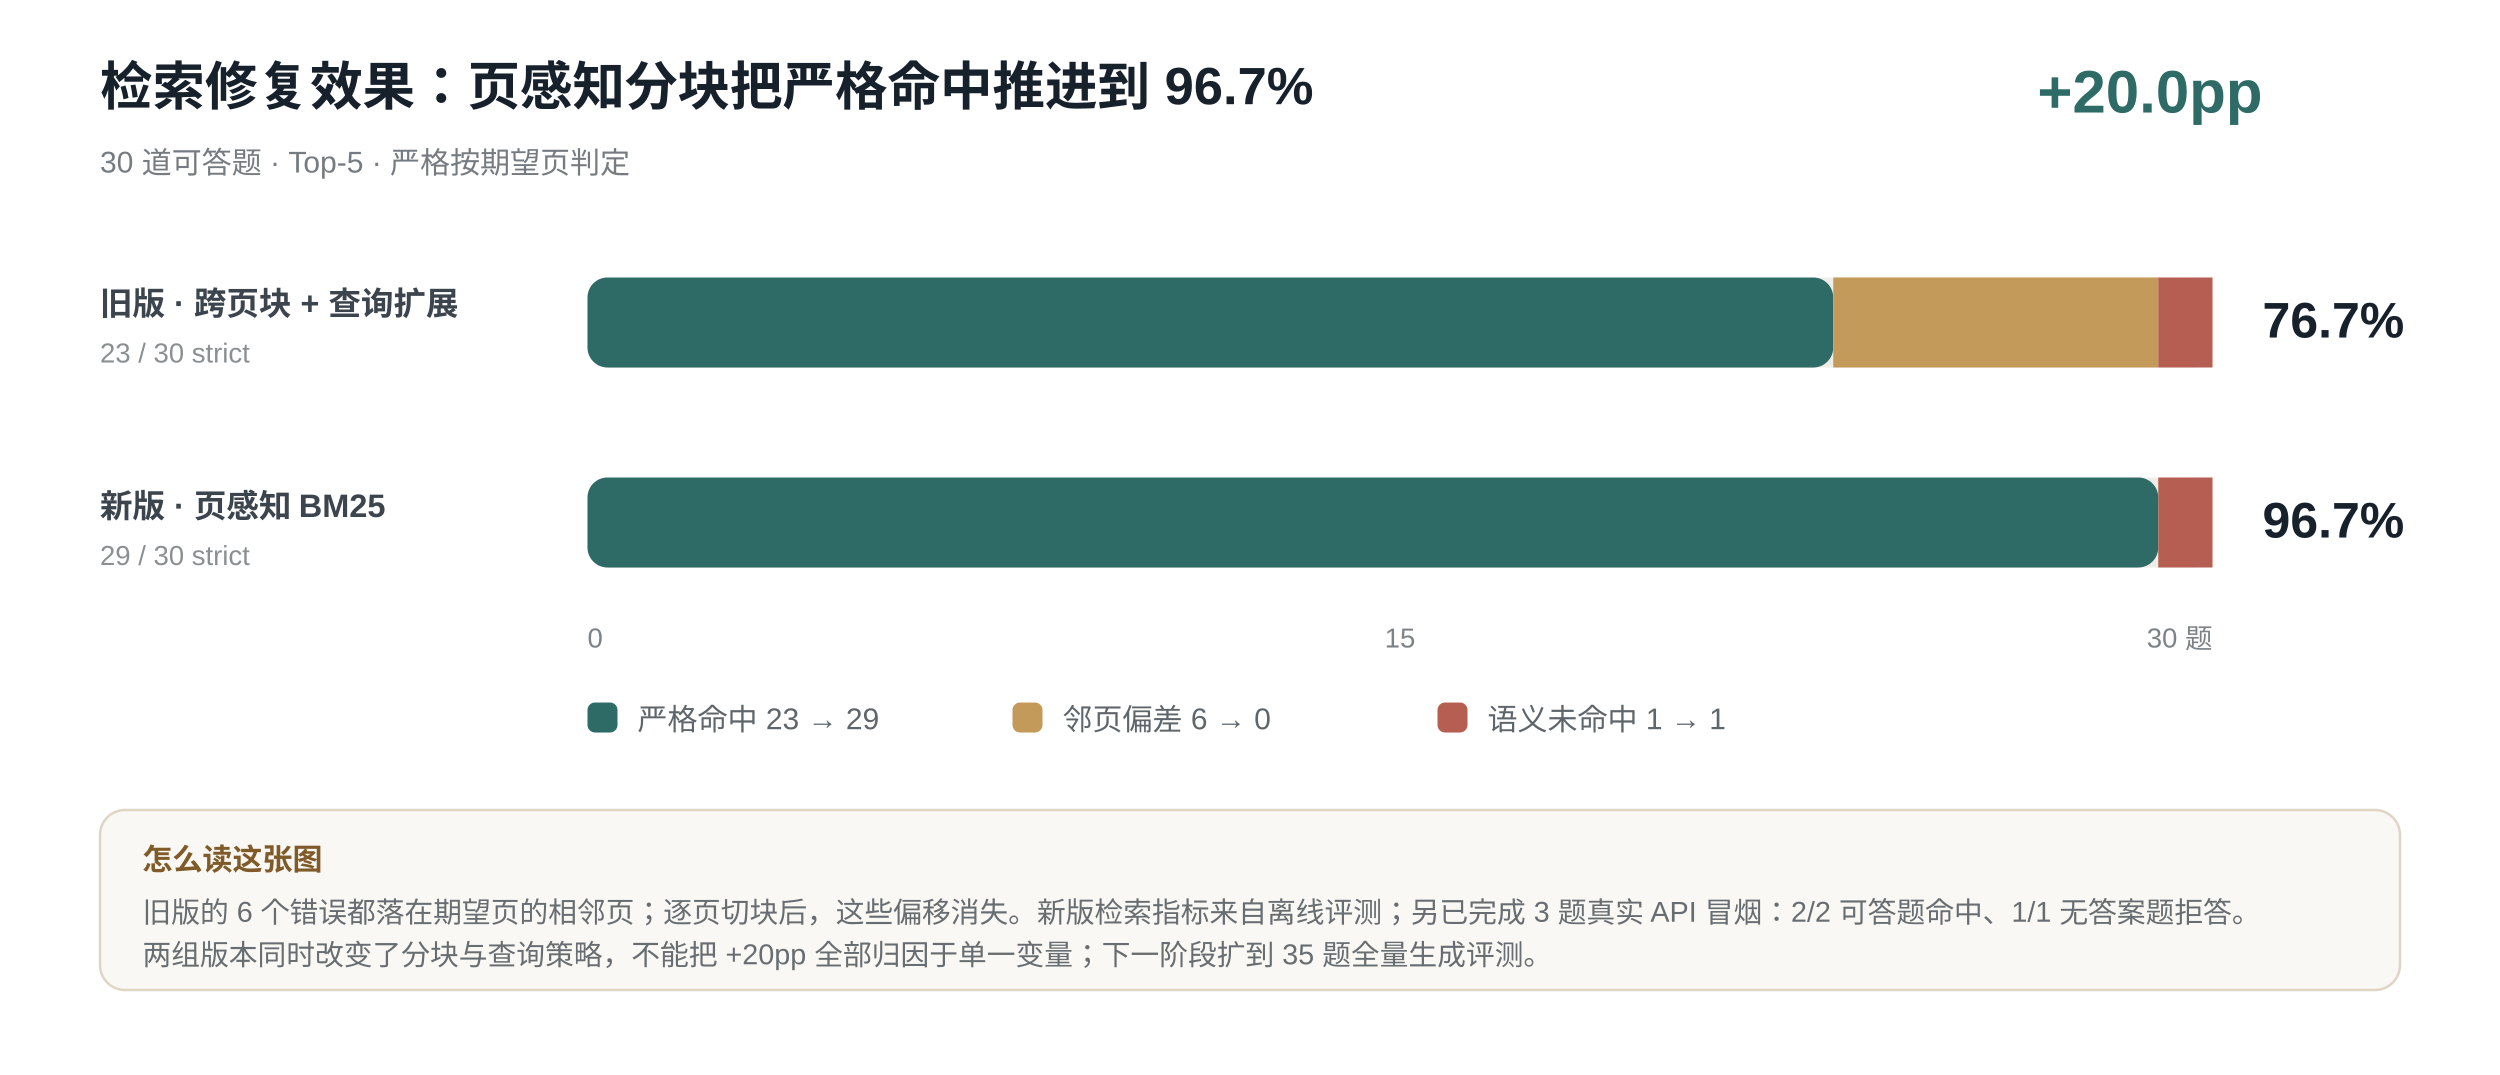
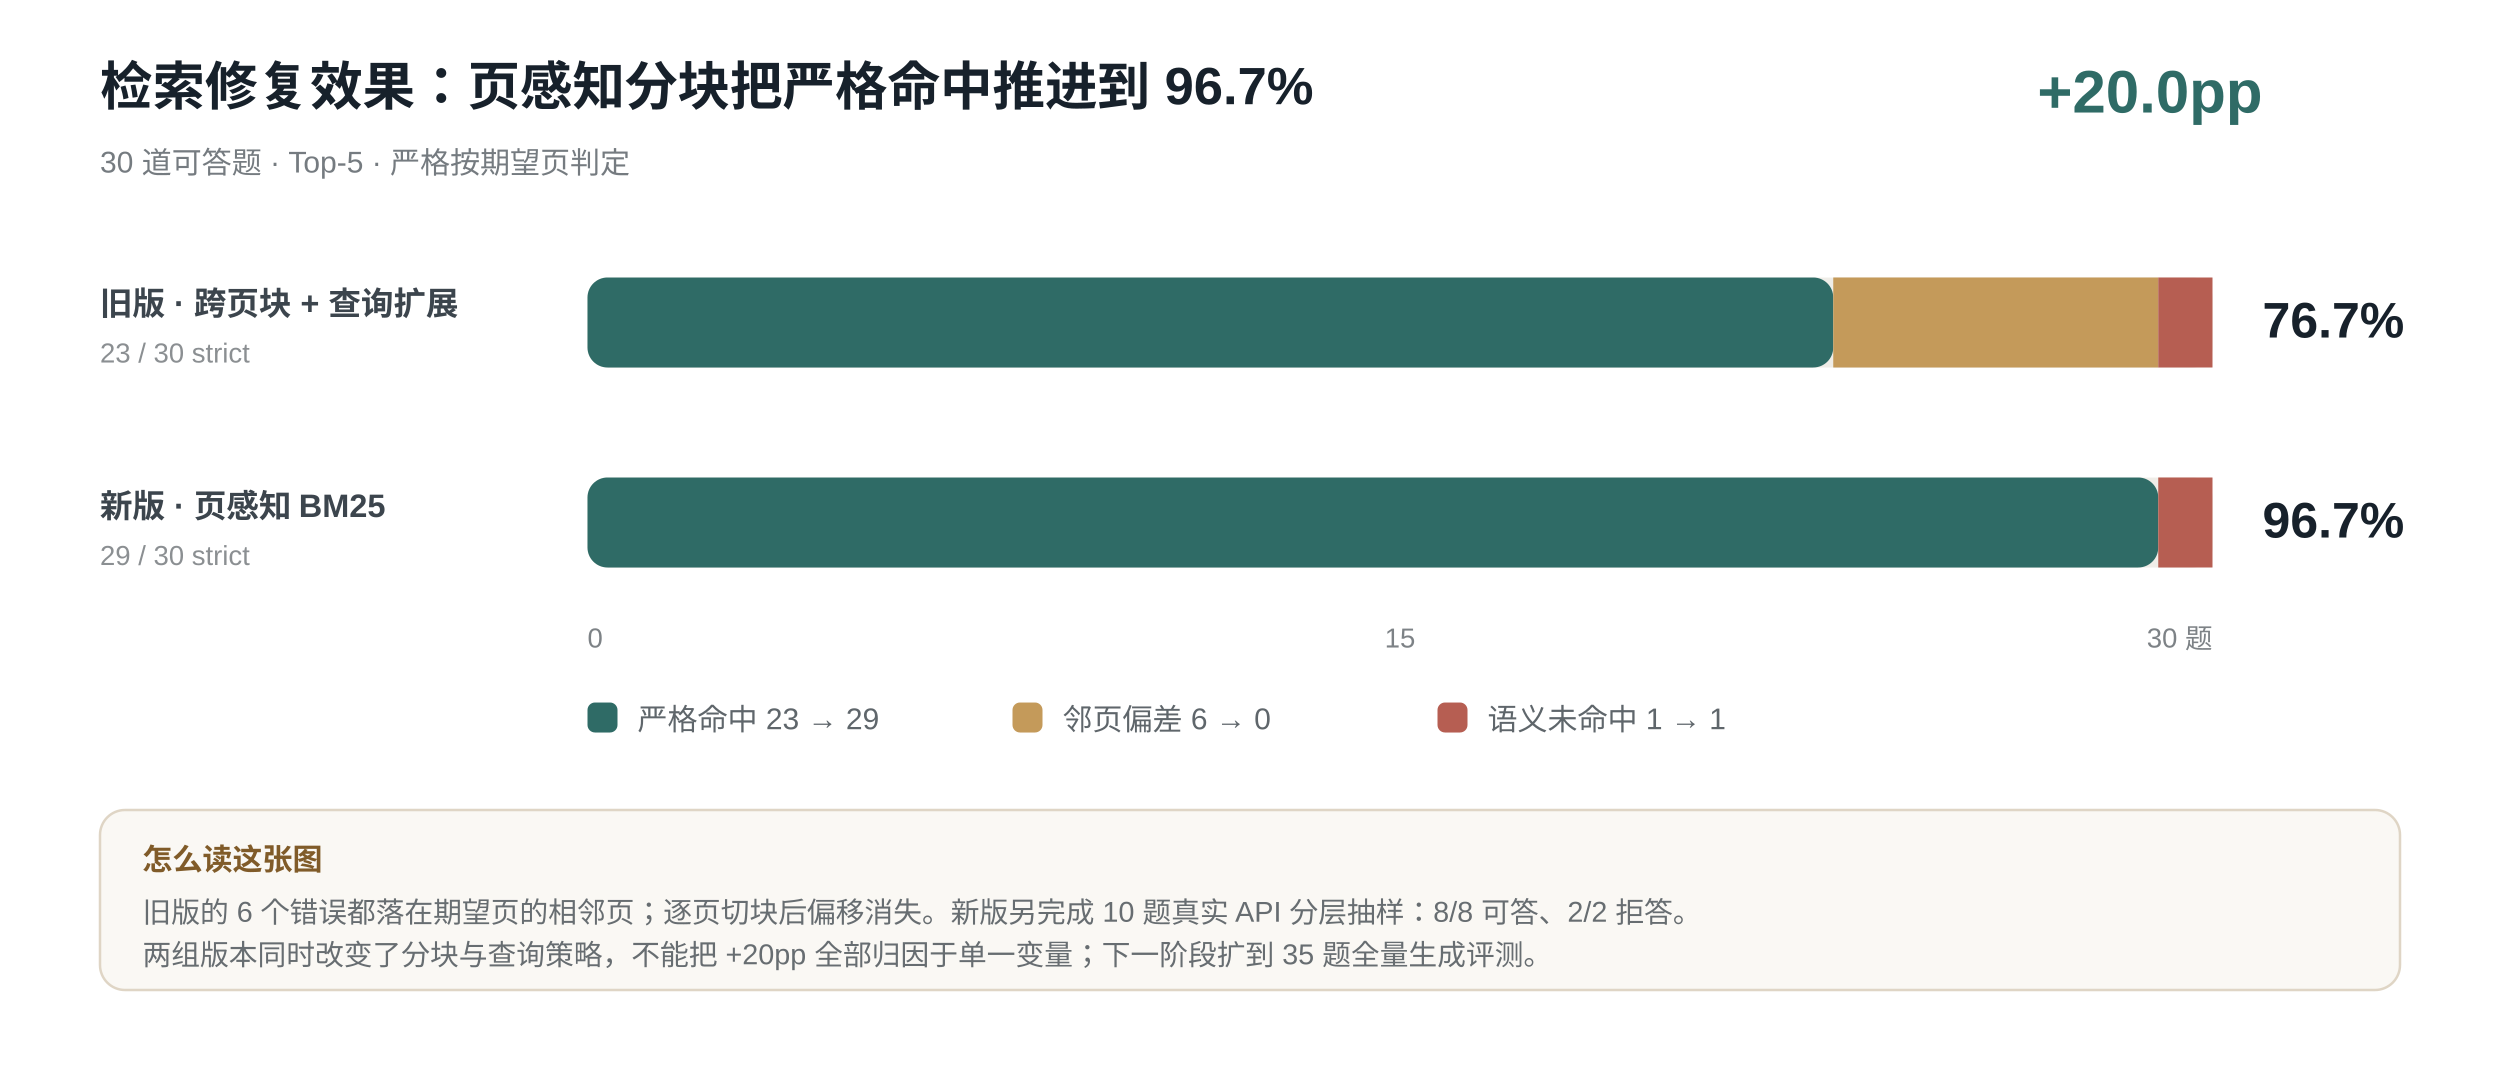
<svg xmlns="http://www.w3.org/2000/svg" width="1000" height="430" viewBox="0 0 1000 430">
  <rect width="1000" height="430" fill="#ffffff" />
  <text x="40" y="42" font-family="Microsoft YaHei, Arial, sans-serif" font-size="21" font-weight="700" fill="#17212b">检索修复效果：页感知分块把严格命中推进到 96.7%</text>
  <text x="40" y="69" font-family="Microsoft YaHei, Arial, sans-serif" font-size="12" fill="#757b80">30 道可答题 · Top-5 · 严格按期望页判定</text>
  <text x="905" y="45" text-anchor="end" font-family="Arial, sans-serif" font-size="24" font-weight="700" fill="#2f6b66">+20.0pp</text>
  <text x="40" y="126" font-family="Microsoft YaHei, Arial, sans-serif" font-size="13" font-weight="700" fill="#3c454d">旧版 · 跨页块 + 查询扩展</text>
  <text x="40" y="145" font-family="Arial, sans-serif" font-size="11" fill="#8b8f92">23 / 30 strict</text>
  <rect x="235" y="111" width="650" height="36" rx="8" fill="#efede8" />
  <rect x="235" y="111" width="498.3" height="36" rx="8" fill="#2f6b66" />
  <rect x="733.3" y="111" width="130" height="36" fill="#c49a5a" />
  <rect x="863.3" y="111" width="21.7" height="36" rx="0" fill="#b65e52" />
  <text x="905" y="135" font-family="Arial, sans-serif" font-size="20" font-weight="700" fill="#17212b">76.7%</text>
  <text x="40" y="207" font-family="Microsoft YaHei, Arial, sans-serif" font-size="13" font-weight="700" fill="#3c454d">新版 · 页感知 BM25</text>
  <text x="40" y="226" font-family="Arial, sans-serif" font-size="11" fill="#8b8f92">29 / 30 strict</text>
  <rect x="235" y="191" width="650" height="36" rx="8" fill="#efede8" />
  <rect x="235" y="191" width="628.3" height="36" rx="8" fill="#2f6b66" />
  <rect x="863.3" y="191" width="21.7" height="36" fill="#b65e52" />
  <text x="905" y="215" font-family="Arial, sans-serif" font-size="20" font-weight="700" fill="#17212b">96.7%</text>
  <text x="235" y="259" font-family="Microsoft YaHei, Arial, sans-serif" font-size="11" fill="#7d8286">0</text>
  <text x="560" y="259" text-anchor="middle" font-family="Microsoft YaHei, Arial, sans-serif" font-size="11" fill="#7d8286">15</text>
  <text x="885" y="259" text-anchor="end" font-family="Microsoft YaHei, Arial, sans-serif" font-size="11" fill="#7d8286">30 题</text>
  <rect x="235" y="281" width="12" height="12" rx="3" fill="#2f6b66" />
  <text x="255" y="292" font-family="Microsoft YaHei, Arial, sans-serif" font-size="12" fill="#5f666b">严格命中 23 → 29</text>
  <rect x="405" y="281" width="12" height="12" rx="3" fill="#c49a5a" />
  <text x="425" y="292" font-family="Microsoft YaHei, Arial, sans-serif" font-size="12" fill="#5f666b">邻页偏差 6 → 0</text>
  <rect x="575" y="281" width="12" height="12" rx="3" fill="#b65e52" />
  <text x="595" y="292" font-family="Microsoft YaHei, Arial, sans-serif" font-size="12" fill="#5f666b">语义未命中 1 → 1</text>
  <rect x="40" y="324" width="920" height="72" rx="10" fill="#faf8f4" stroke="#dfd5c5" stroke-width="1" />
  <text x="57" y="348" font-family="Microsoft YaHei, Arial, sans-serif" font-size="12" font-weight="700" fill="#805b29">怎么读这张图</text>
-   <text x="57" y="369" font-family="Microsoft YaHei, Arial, sans-serif" font-size="11.5" fill="#676d71">旧版的 6 个错误都落在期望页的相邻页；逐页切块后，这些偏移消失。新版检索指标来自离线评测；另已完成 3 题真实 API 冒烟：2/2 可答题命中、1/1 无答案题拒答。</text>
+   <text x="57" y="369" font-family="Microsoft YaHei, Arial, sans-serif" font-size="11.5" fill="#676d71">旧版的 6 个错误都落在期望页的相邻页；逐页切块后偏移消失。新版另完成 10 题真实 API 分层抽样：8/8 可答、2/2 拒答。</text>
  <text x="57" y="386" font-family="Microsoft YaHei, Arial, sans-serif" font-size="11.5" fill="#676d71">两组版本同时改变了分块与查询策略，不能把 +20pp 全部归因于单一变量；下一阶段扩到 35 题全量生成评测。</text>
</svg>
